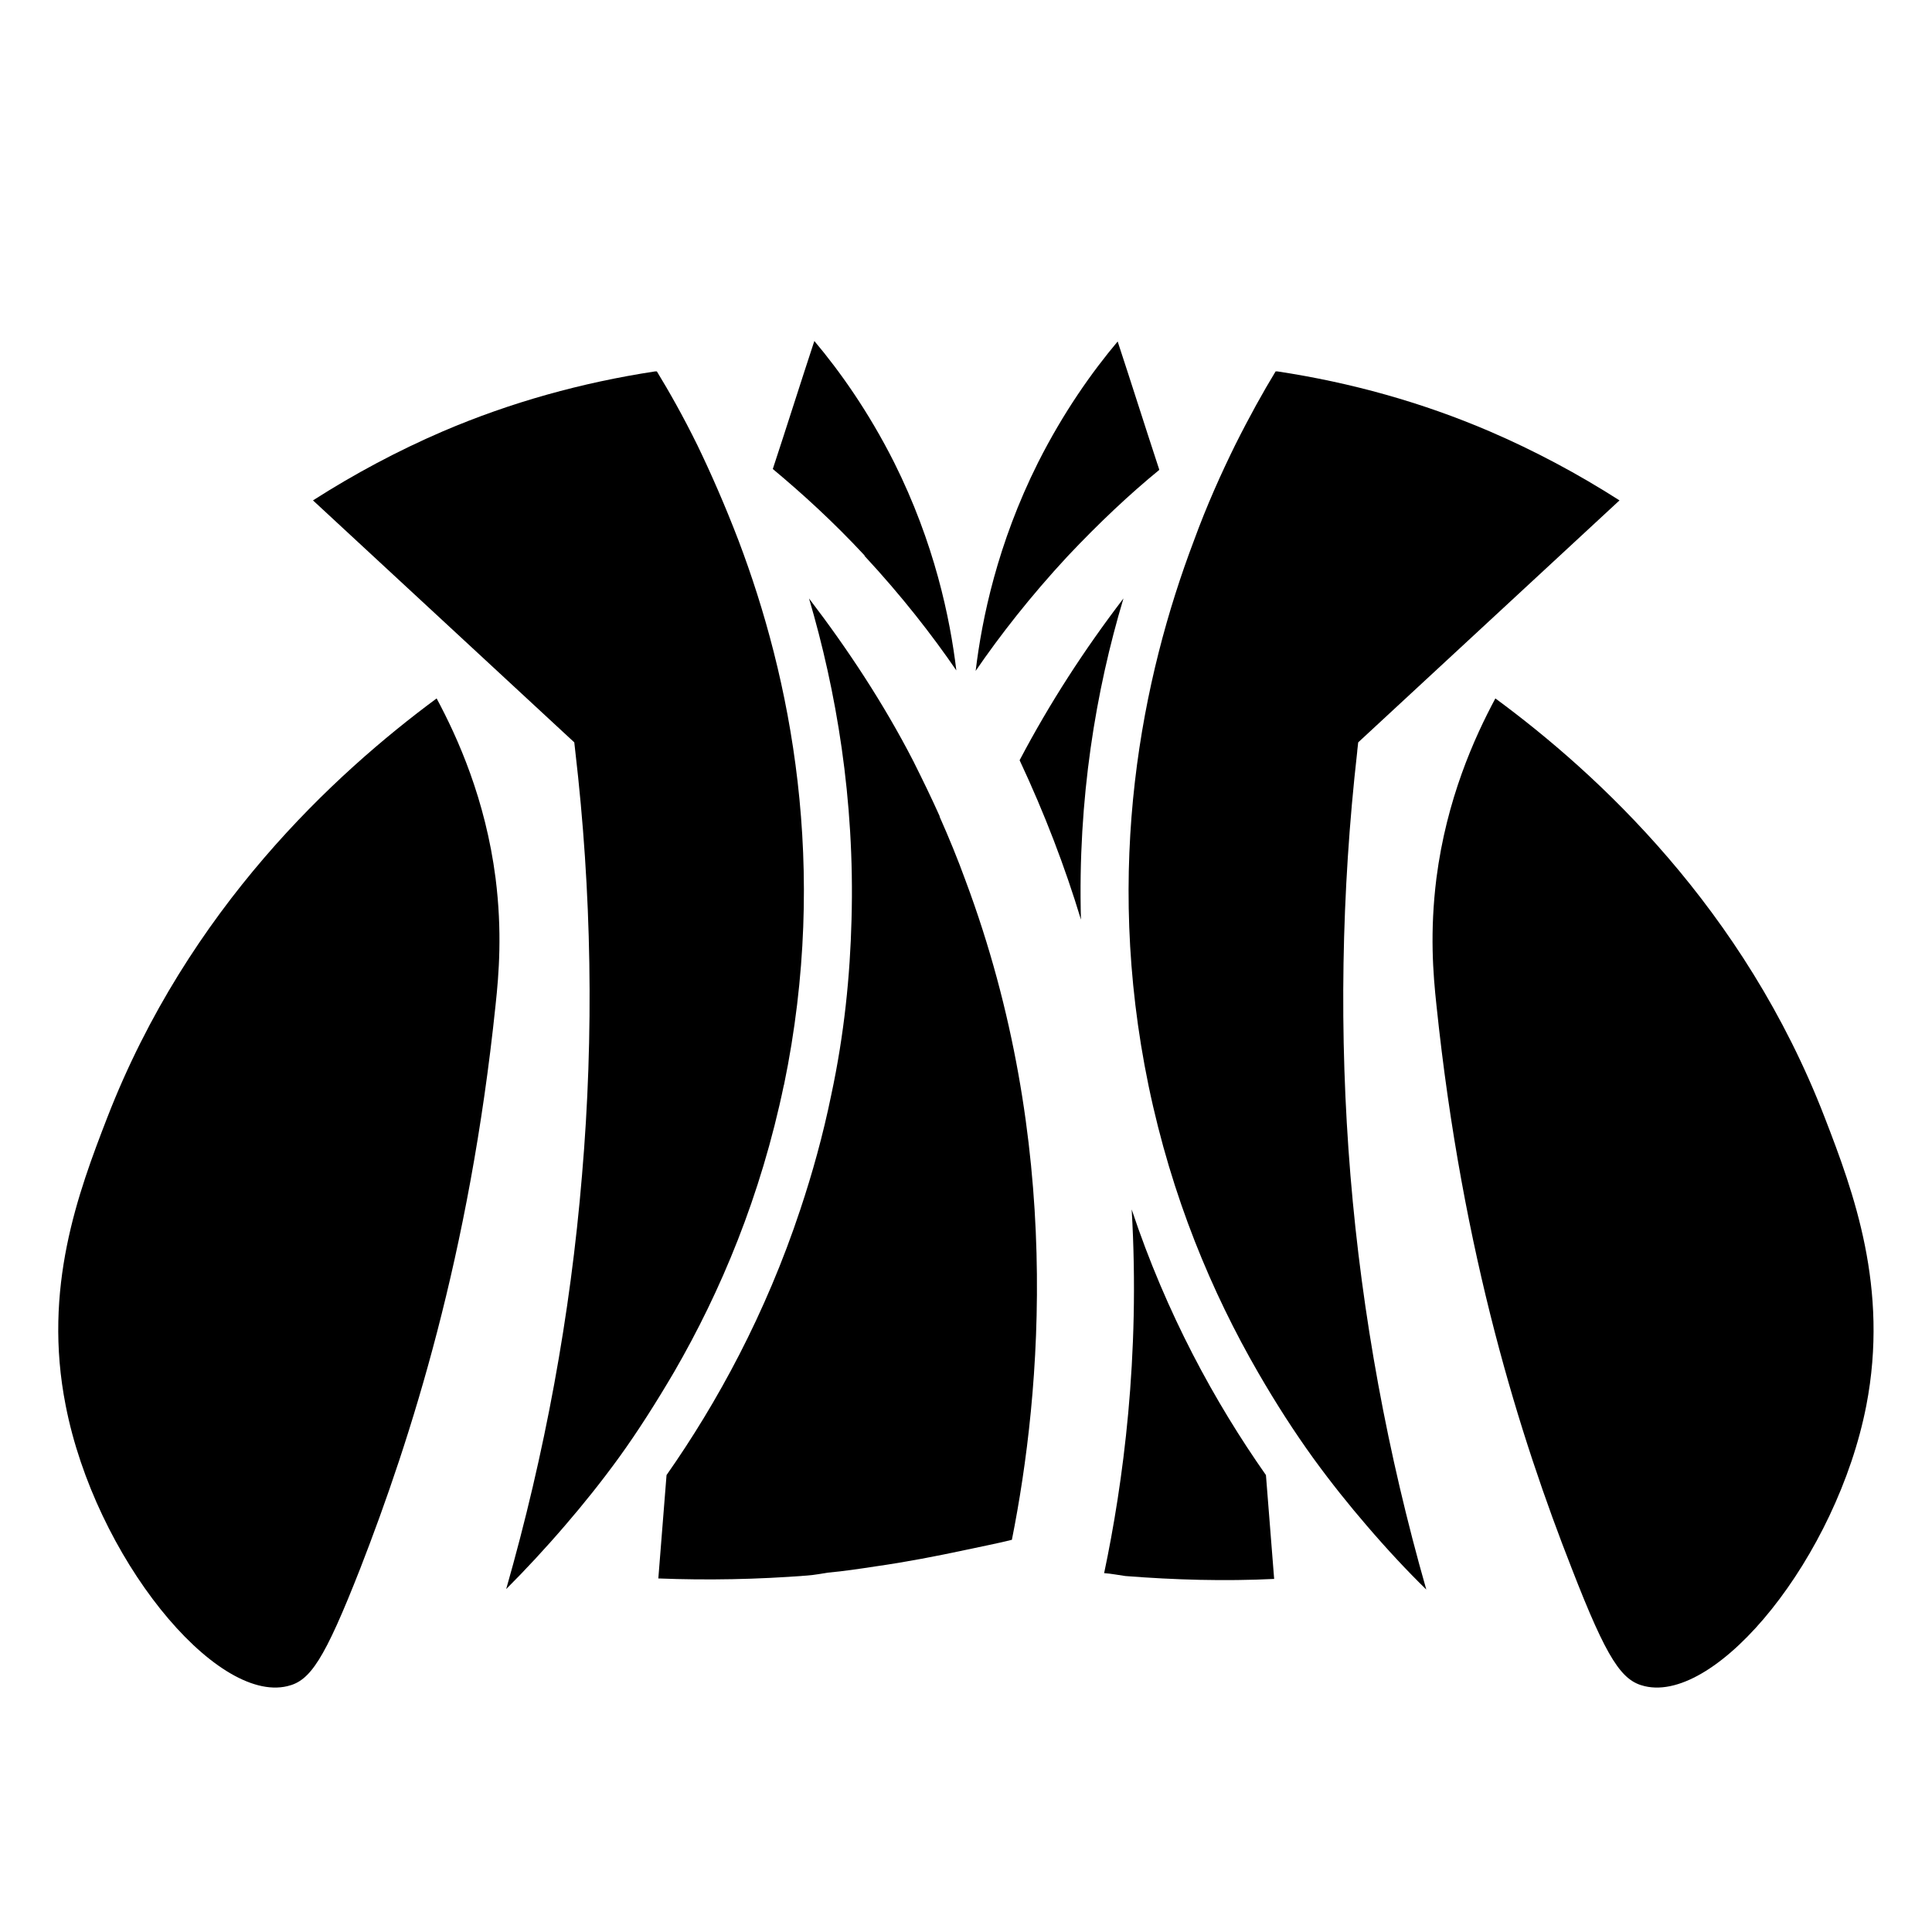
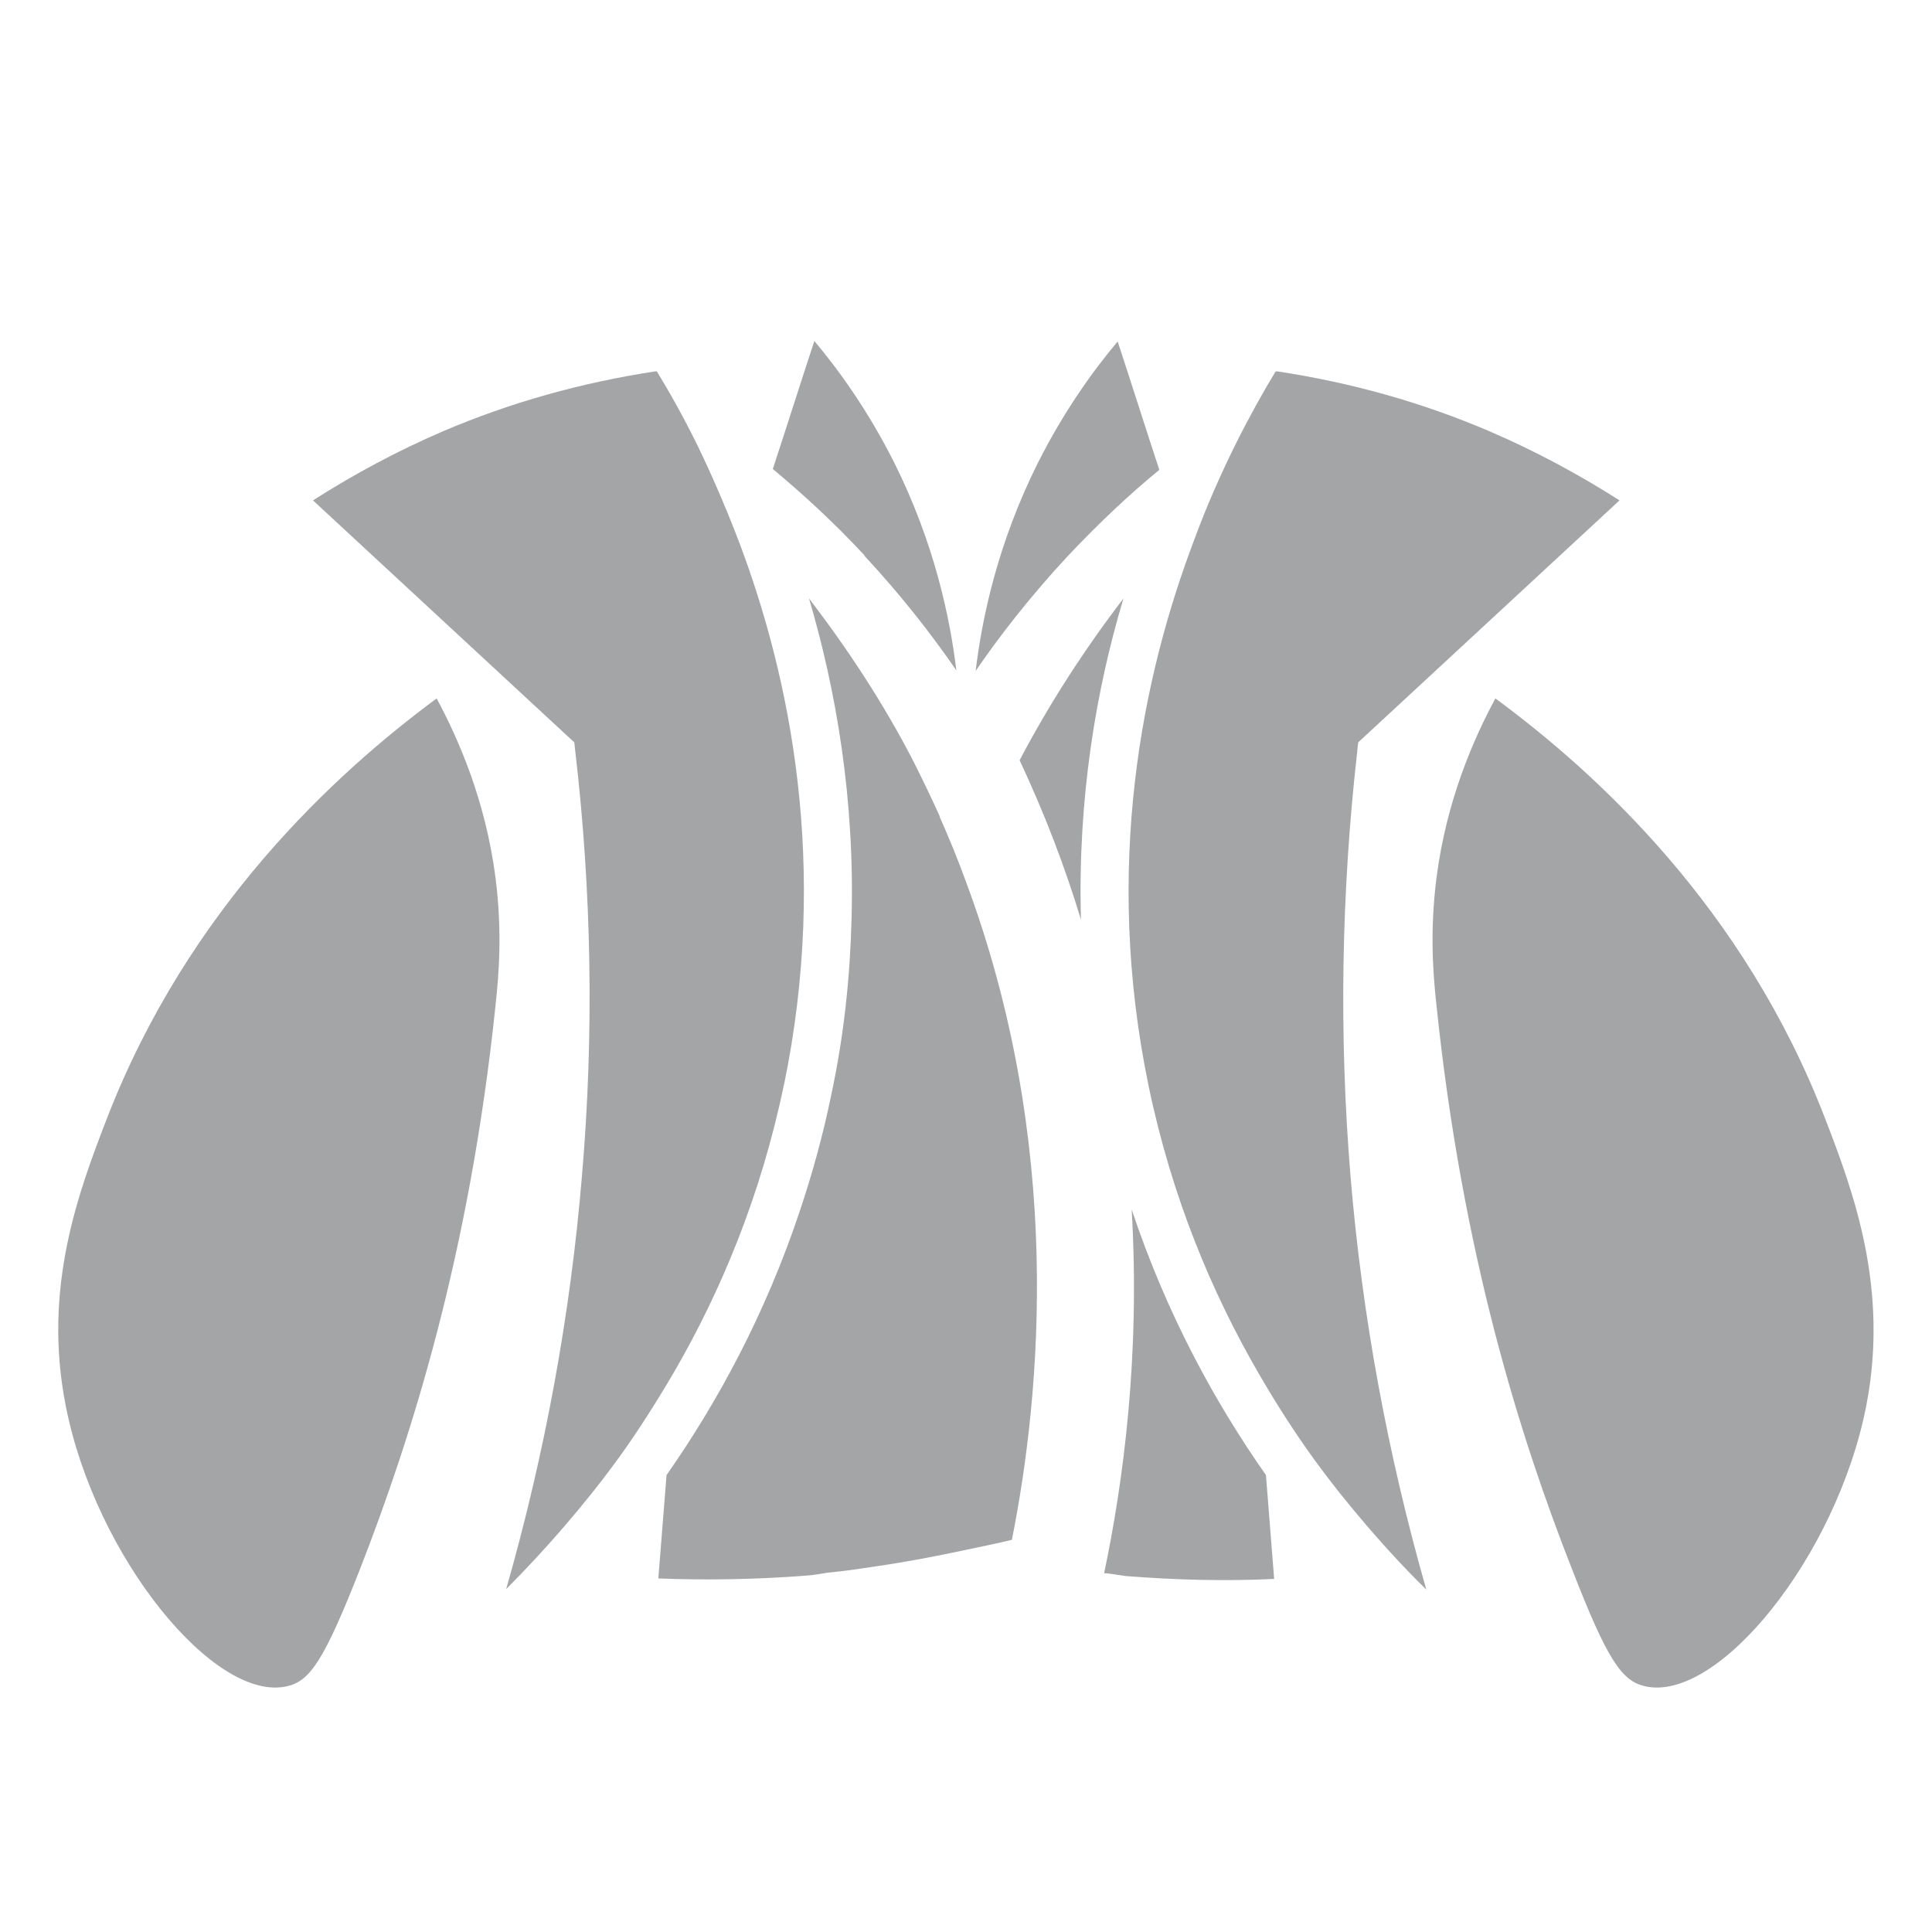
- <svg xmlns="http://www.w3.org/2000/svg" id="_图层_1" data-name="图层 1" viewBox="0 0 40 40">
+ <svg xmlns="http://www.w3.org/2000/svg" id="_图层_1" data-name="图层 1" viewBox="0 0 40 40" fill="#a3a5a7">
  <path d="M24,9.72c-.29-.88-.57-1.77-.86-2.65-.53.63-1.12,1.46-1.65,2.51-.84,1.68-1.16,3.23-1.29,4.31.5-.73,1.13-1.54,1.9-2.37.66-.7,1.3-1.3,1.9-1.79Z" />
  <path d="M21.11,15.74c.52,1.11.94,2.21,1.27,3.3-.07-2.5.31-4.75.88-6.65-.81,1.06-1.53,2.17-2.15,3.35Z" />
  <path d="M23.43,25.04c.18,3.05-.18,5.68-.57,7.53.15.01.29.04.44.06,1.02.08,2.05.11,3.08.06l-.17-2.15c-1.06-1.51-2.06-3.34-2.78-5.5Z" />
  <path d="M28.1,15.55l.02-.18,5.41-5.01c-.86-.55-1.76-1.03-2.69-1.43-1.4-.6-2.87-1.01-4.39-1.24-.01,0-.03,0-.04,0-.25.41-.54.93-.84,1.53-.28.57-.58,1.23-.85,1.97-1.07,2.82-1.88,6.75-.94,11.29.48,2.31,1.31,4.28,2.27,5.94.37.64.75,1.23,1.14,1.77.37.51.74.97,1.11,1.4.42.49.84.94,1.23,1.32-.8-2.8-1.33-5.67-1.57-8.57-.24-2.92-.19-5.87.14-8.78Z" />
  <path d="M37.78,23.14c-1.67-4.33-4.7-7.12-6.82-8.68-.44.82-1.01,2.09-1.22,3.72-.14,1.12-.07,1.98,0,2.63.54,5.18,1.74,8.96,2.8,11.66.74,1.91,1.04,2.33,1.51,2.44,1.51.36,3.98-2.68,4.59-5.81.47-2.43-.26-4.41-.86-5.96Z" />
  <path d="M17.9,11.51c.77.83,1.4,1.64,1.9,2.37-.13-1.08-.45-2.63-1.29-4.31-.53-1.05-1.12-1.88-1.65-2.51-.29.88-.57,1.77-.86,2.65.6.5,1.25,1.09,1.9,1.79Z" />
  <path d="M19.46,16.91c-.17-.38-.35-.75-.54-1.13,0-.01-.02-.03-.02-.04-.61-1.18-1.34-2.29-2.15-3.35.56,1.9.95,4.15.88,6.65-.03,1.16-.15,2.37-.42,3.63-.17.83-.39,1.62-.64,2.37-.72,2.17-1.72,4-2.77,5.5l-.17,2.14c1.02.04,2.05.02,3.08-.06.15-.01.29-.04.43-.06.33-.03.66-.08.99-.13.63-.09,1.25-.21,1.86-.34.32-.07.64-.13.96-.21.61-3.06,1.07-8.22-.96-13.65-.16-.44-.34-.88-.54-1.33Z" />
  <path d="M16.23,22.47c.94-4.54.13-8.46-.94-11.28-.28-.73-.57-1.39-.85-1.97-.3-.61-.59-1.12-.84-1.53-.01,0-.03,0-.04,0-1.51.23-2.99.64-4.39,1.24-.93.4-1.83.88-2.69,1.43l5.41,5.01.02.18c.34,2.91.39,5.86.14,8.78-.24,2.9-.77,5.77-1.57,8.57.39-.39.81-.84,1.23-1.33.37-.43.74-.89,1.11-1.4.39-.54.77-1.14,1.14-1.77.96-1.66,1.79-3.63,2.27-5.94Z" />
  <path d="M9.04,14.46c-2.11,1.56-5.14,4.35-6.82,8.68-.6,1.55-1.34,3.53-.86,5.96.61,3.13,3.09,6.17,4.59,5.81.47-.11.76-.53,1.51-2.44,1.05-2.7,2.26-6.48,2.8-11.66.07-.65.14-1.52,0-2.63-.21-1.63-.78-2.9-1.22-3.72Z" />
</svg>
